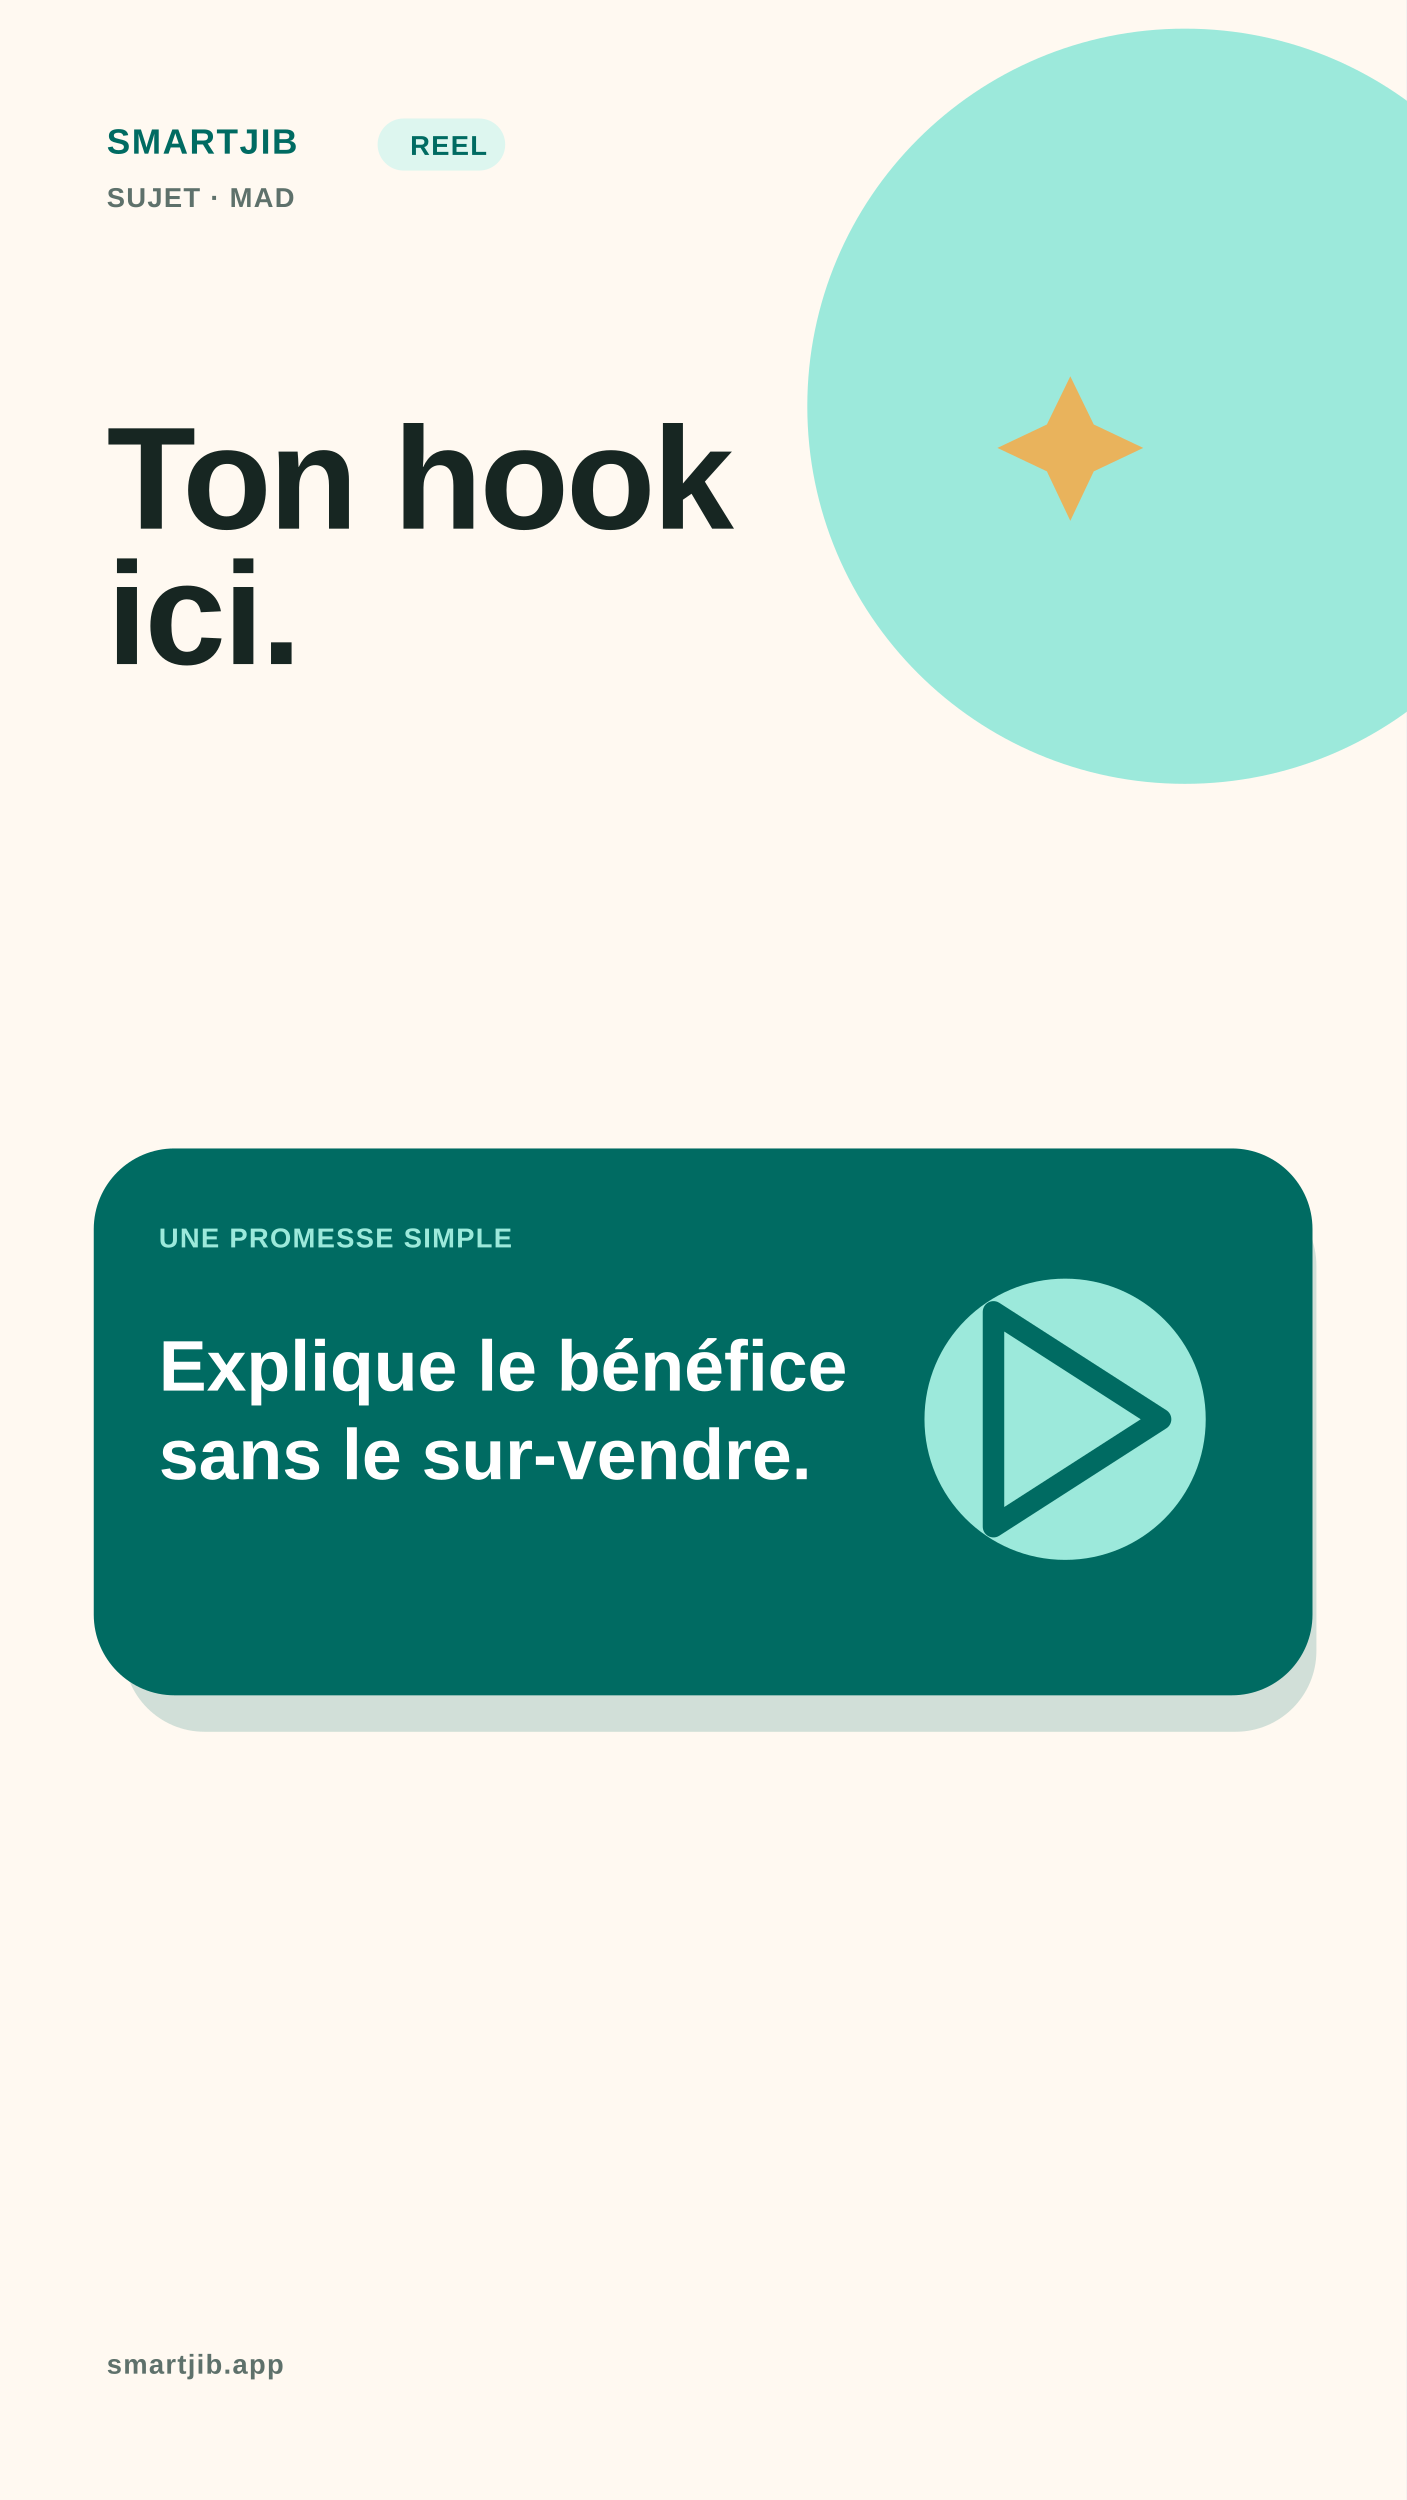
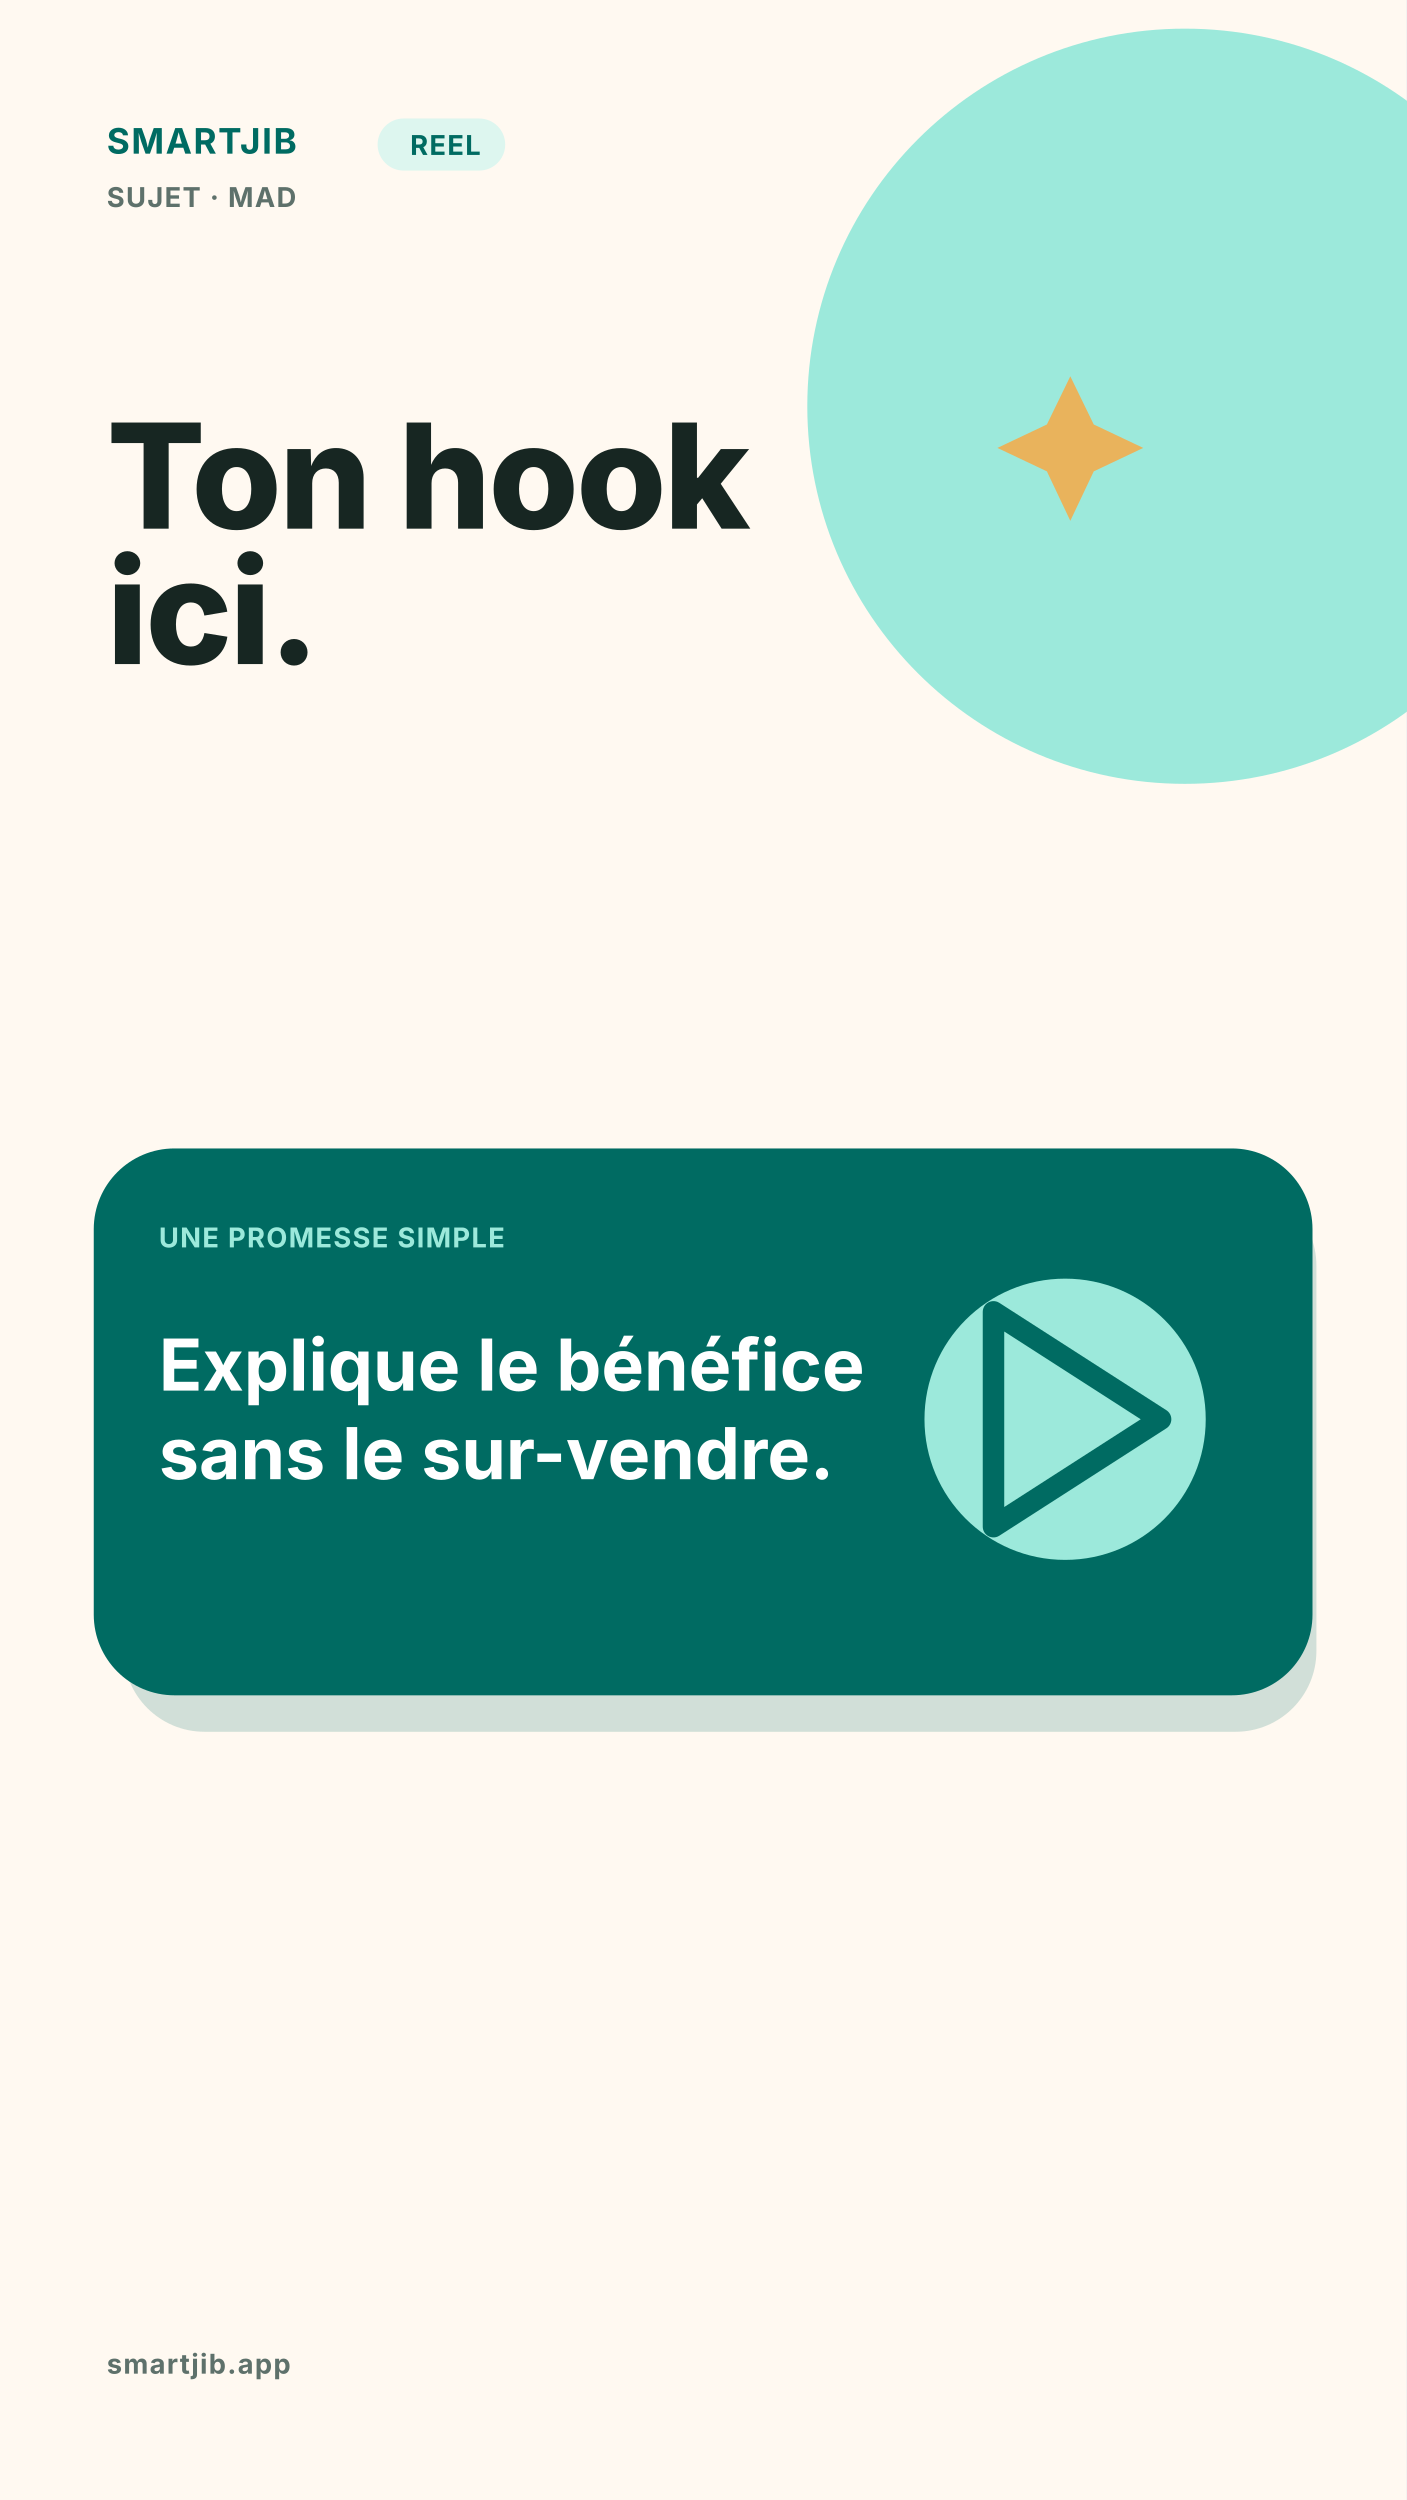
<svg xmlns="http://www.w3.org/2000/svg" width="1080" height="1920" viewBox="0 0 1080 1920" role="img" aria-labelledby="title desc">
  <style>
-     .latin { font-family: "Instrument Sans", "Instrument Sans Variable", Manrope, Arial, sans-serif; }
-     .arabic { font-family: Cairo, "Noto Sans Arabic", sans-serif; }
+     .latin { font-family: Inter, "Inter Variable", Arial, sans-serif; }
+     .arabic { font-family: "IBM Plex Sans Arabic", Cairo, "Noto Sans Arabic", sans-serif; }
    .eyebrow { font-size: 27px; font-weight: 700; letter-spacing: 1.2px; }
-     .headline { font-size: 112px; font-weight: 700; letter-spacing: -2px; }
+     .latin-display { font-family: "Plus Jakarta Sans", "Plus Jakarta Sans ExtraBold", Inter, Arial, sans-serif; }
+     .arabic-display { font-family: "Cairo ExtraBold", Cairo, "Noto Sans Arabic", sans-serif; }
+     .headline { font-size: 112px; font-weight: 800; letter-spacing: -2px; }
    .body { font-size: 33px; font-weight: 520; }
    .label { font-size: 21px; font-weight: 700; letter-spacing: 1px; }
  </style>
  <rect width="1080" height="1920" fill="#FFF9F1" />
  <circle cx="910" cy="312" r="290" fill="#9CE9DB" />
  <path d="M 822 289 L 840 326 L 878 344 L 840 362 L 822 400 L 804 362 L 766 344 L 804 326 Z" fill="#E9B35C" />
  <text x="82" y="118" fill="#006B62" class="latin eyebrow">SMARTJIB</text>
  <rect x="290" y="91" width="98" height="40" rx="20" fill="#DDF6EF" />
  <text x="315" y="119" fill="#006B62" class="latin label">REEL</text>
  <text x="82" y="159" fill="#5E716B" class="latin label">SUJET · MAD</text>
-   <text x="82" y="406" fill="#172622" class="latin headline">Ton hook</text>
-   <text x="82" y="510" fill="#172622" class="latin headline">ici.</text>
+   <text x="82" y="406" fill="#172622" class="latin-display headline">Ton hook</text>
+   <text x="82" y="510" fill="#172622" class="latin-display headline">ici.</text>
  <rect x="82" y="896" width="916" height="420" rx="62" fill="#006B62" transform="translate(13 14)" opacity=".18" />
  <rect x="72" y="882" width="936" height="420" rx="62" fill="#006B62" />
  <text x="122" y="958" fill="#9CE9DB" class="latin label">UNE PROMESSE SIMPLE</text>
  <text x="122" y="1068" fill="#FFFFFF" class="latin body" style="font-size:55px;font-weight:700">Explique le bénéfice</text>
  <text x="122" y="1136" fill="#FFFFFF" class="latin body" style="font-size:55px;font-weight:700">sans le sur-vendre.</text>
  <circle cx="818" cy="1090" r="108" fill="#9CE9DB" />
  <svg x="708" y="980" width="220" height="220" viewBox="0 0 24 24" fill="none" stroke="#006B62" stroke-width="1.8" stroke-linecap="round" stroke-linejoin="round" aria-label="Play icon" role="img">
    <polygon points="6 3 20 12 6 21 6 3" />
  </svg>
  <text x="82" y="1823" fill="#5E716B" class="latin label">smartjib.app</text>
</svg>
